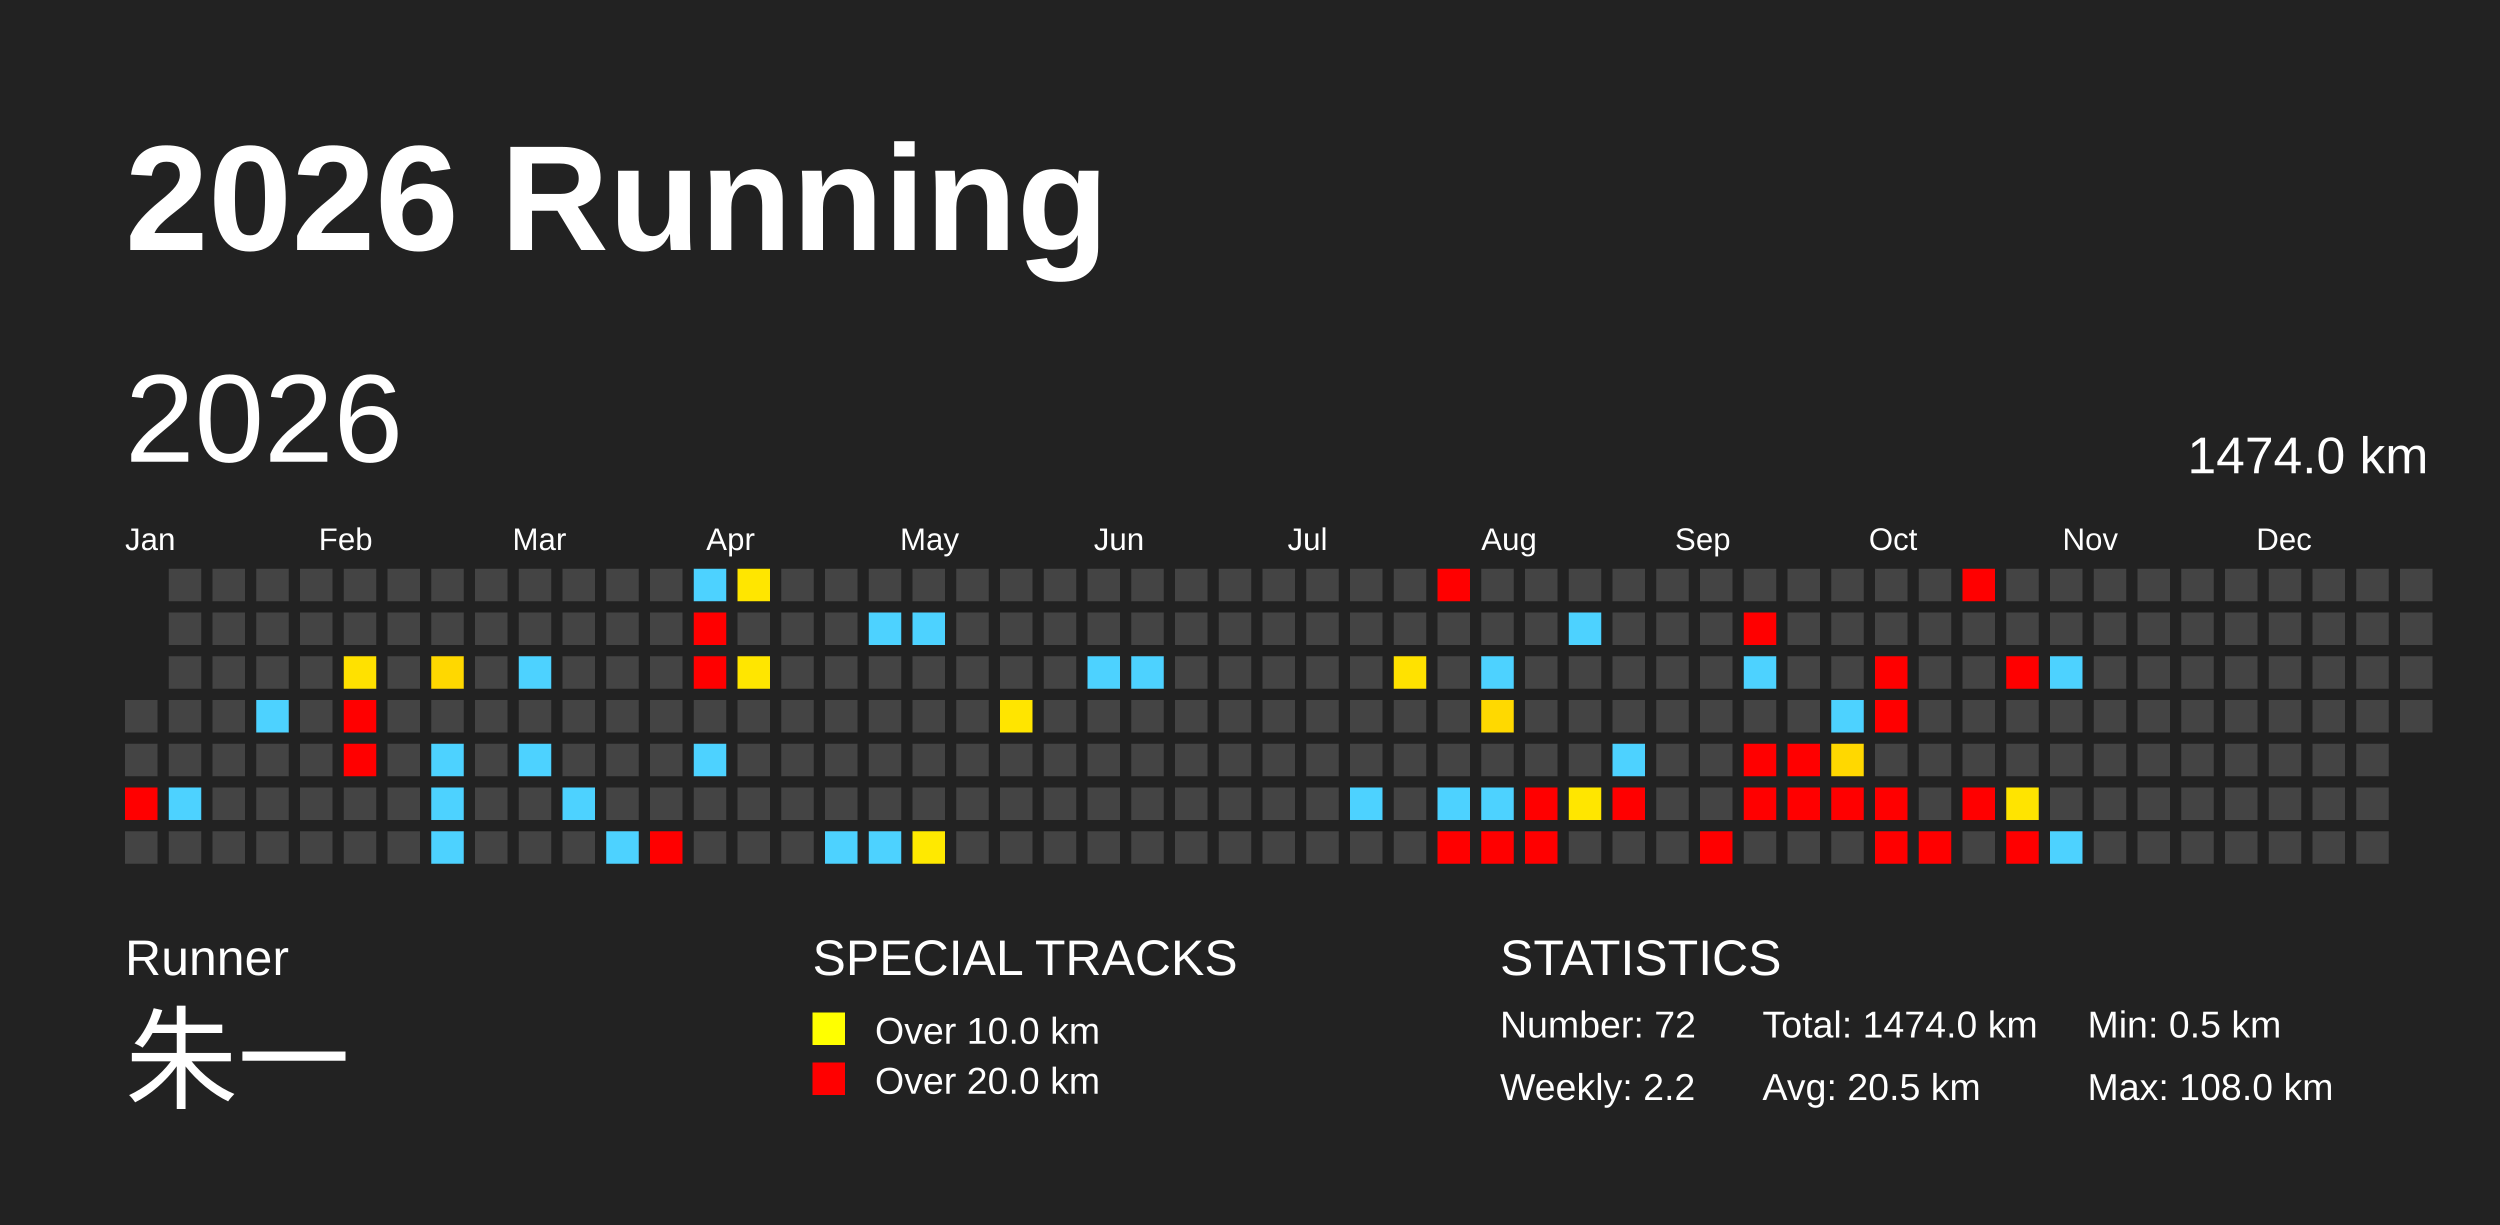
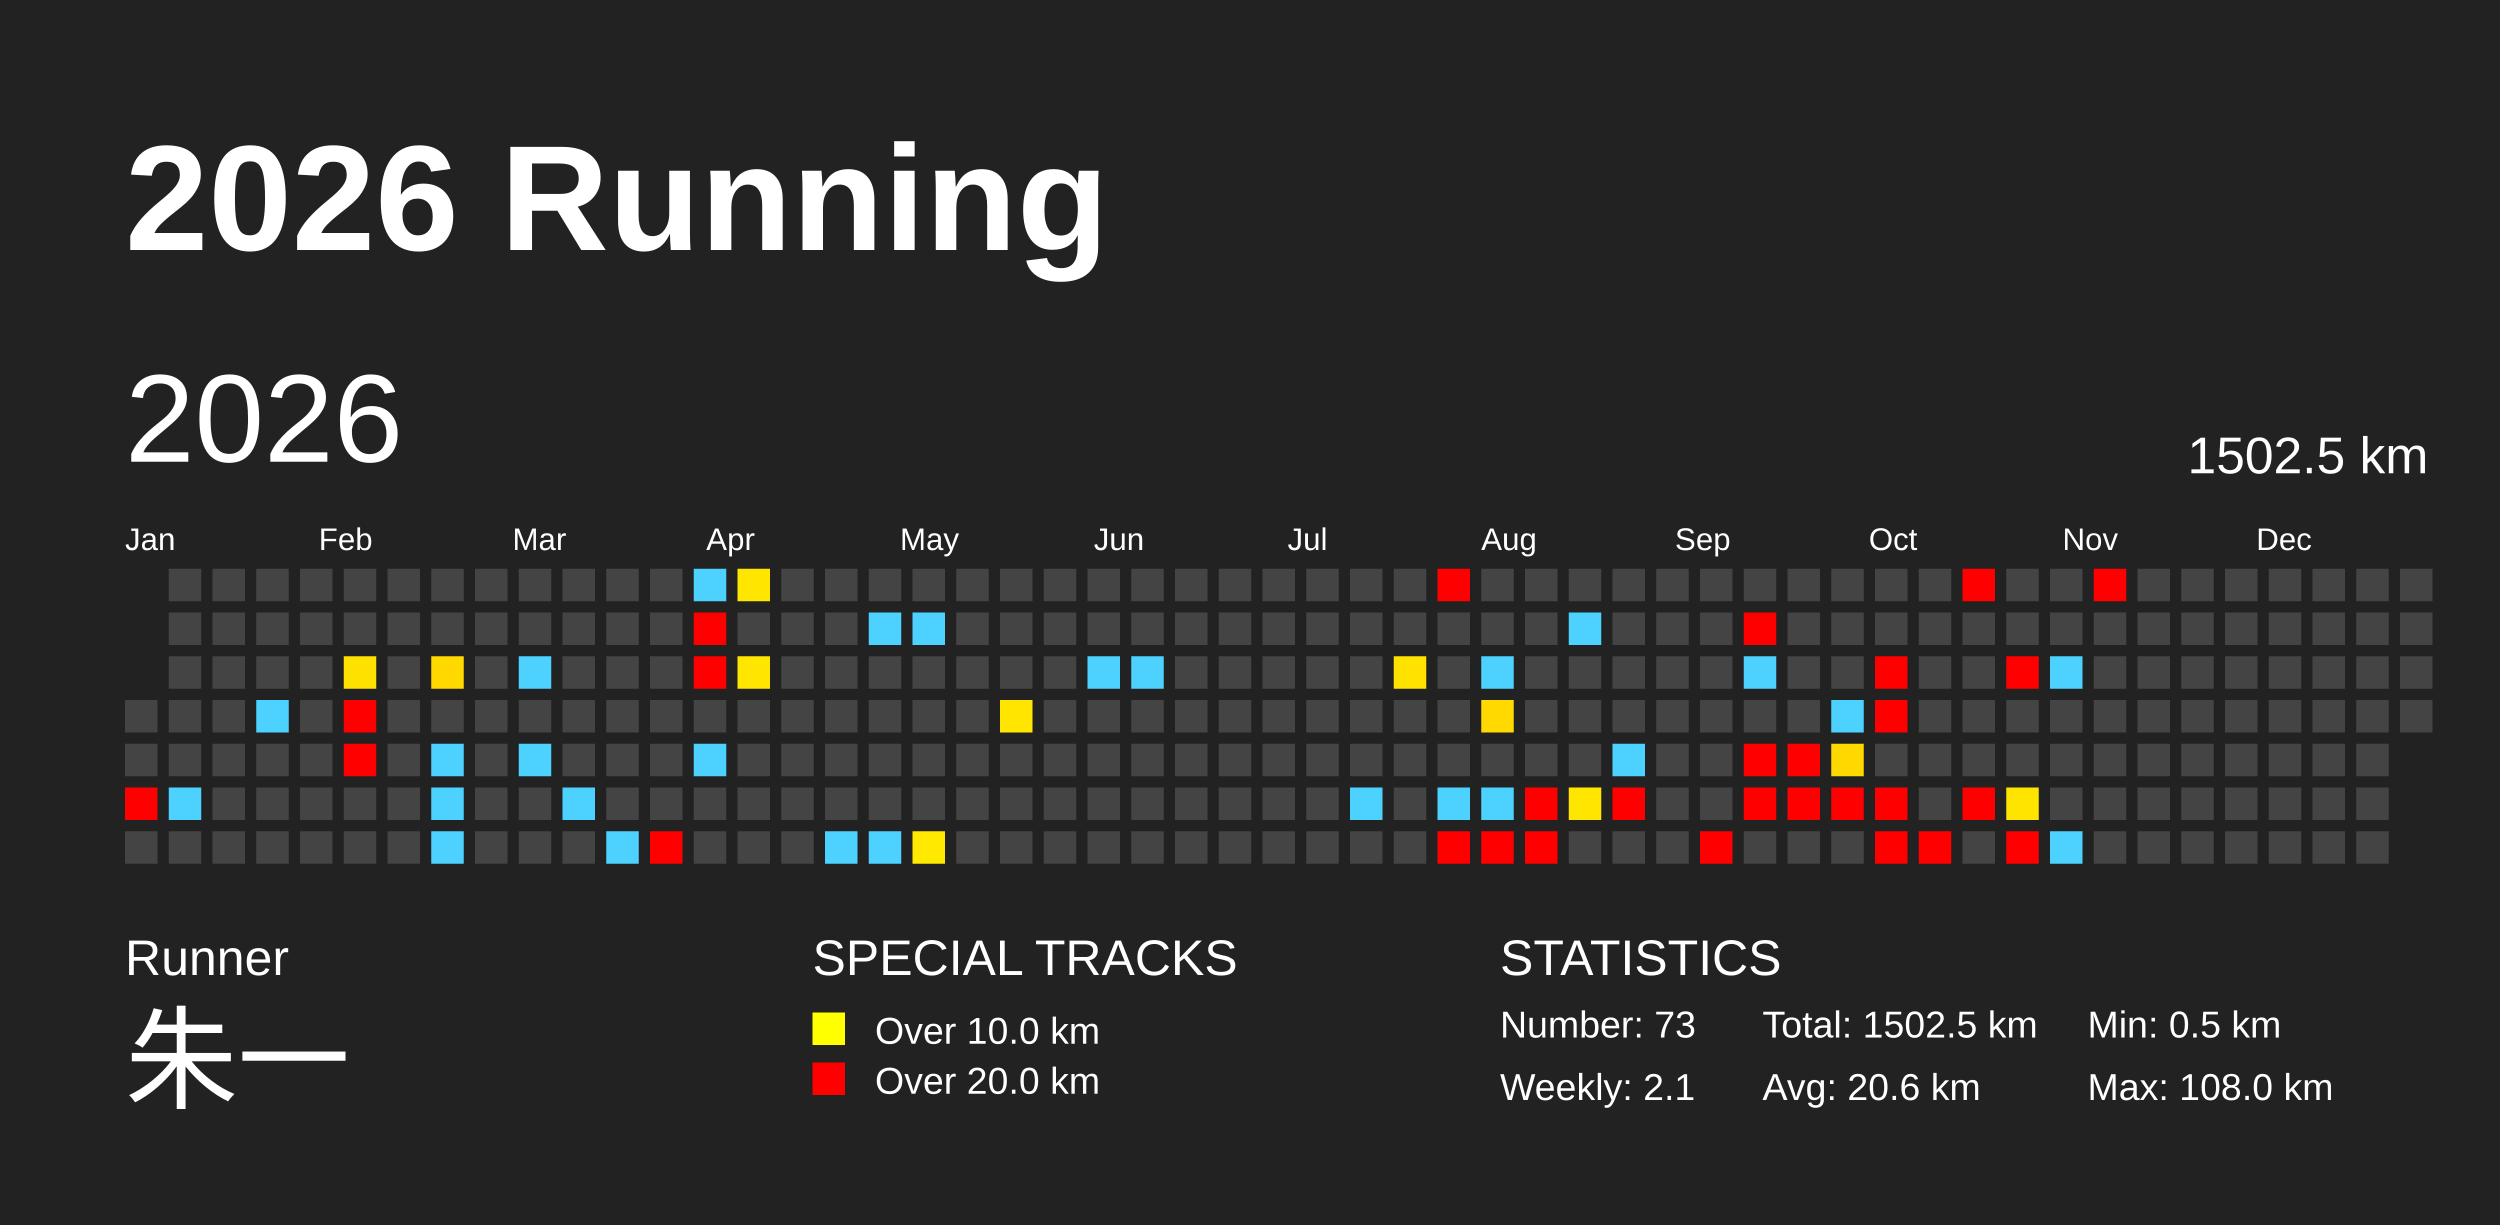
<svg xmlns="http://www.w3.org/2000/svg" baseProfile="full" height="98mm" version="1.1" viewBox="0,0,200,98" width="200mm">
  <defs />
  <rect fill="#222222" height="98" width="200" x="0" y="0" />
  <text fill="#FFFFFF" style="font-size:12px; font-family:Arial; font-weight:bold;" x="10" y="20">2026 Running</text>
  <text fill="#FFFFFF" style="font-size:4px; font-family:Arial" x="10" y="78">Runner</text>
  <text fill="#FFFFFF" style="font-size:9px; font-family:Arial" x="10" y="88">朱一</text>
  <text fill="#FFFFFF" style="font-size:4px; font-family:Arial" x="65" y="78">SPECIAL TRACKS</text>
  <rect fill="yellow" height="2.6" width="2.6" x="65" y="81" />
  <text fill="#FFFFFF" style="font-size:3px; font-family:Arial" x="70" y="83.5">Over 10.0 km</text>
  <rect fill="red" height="2.6" width="2.6" x="65" y="85" />
  <text fill="#FFFFFF" style="font-size:3px; font-family:Arial" x="70" y="87.5">Over 20.0 km</text>
  <text fill="#FFFFFF" style="font-size:4px; font-family:Arial" x="120" y="78">STATISTICS</text>
-   <text fill="#FFFFFF" style="font-size:3px; font-family:Arial" x="120" y="83">Number: 72</text>
-   <text fill="#FFFFFF" style="font-size:3px; font-family:Arial" x="120" y="88">Weekly: 2.2</text>
-   <text fill="#FFFFFF" style="font-size:3px; font-family:Arial" x="141" y="83">Total: 1474.0 km</text>
-   <text fill="#FFFFFF" style="font-size:3px; font-family:Arial" x="141" y="88">Avg: 20.5 km</text>
+   <text fill="#FFFFFF" style="font-size:3px; font-family:Arial" x="120" y="83">Number: 73</text>
+   <text fill="#FFFFFF" style="font-size:3px; font-family:Arial" x="120" y="88">Weekly: 2.1</text>
+   <text fill="#FFFFFF" style="font-size:3px; font-family:Arial" x="141" y="83">Total: 1502.5 km</text>
+   <text fill="#FFFFFF" style="font-size:3px; font-family:Arial" x="141" y="88">Avg: 20.6 km</text>
  <text fill="#FFFFFF" style="font-size:3px; font-family:Arial" x="167" y="83">Min: 0.5 km</text>
  <text fill="#FFFFFF" style="font-size:3px; font-family:Arial" x="167" y="88">Max: 108.0 km</text>
  <text dominant-baseline="hanging" fill="#FFFFFF" style="font-size:10.0px; font-family:Arial;" x="10" y="30">2026</text>
-   <text dominant-baseline="hanging" fill="#FFFFFF" style="font-size:4.125px; font-family:Arial;" x="175" y="35">1474.0 km</text>
+   <text dominant-baseline="hanging" fill="#FFFFFF" style="font-size:4.125px; font-family:Arial;" x="175" y="35">1502.5 km</text>
  <text fill="#FFFFFF" style="font-size:2.5px; font-family:Arial" x="10.0" y="44">Jan</text>
  <text fill="#FFFFFF" style="font-size:2.5px; font-family:Arial" x="25.5" y="44">Feb</text>
  <text fill="#FFFFFF" style="font-size:2.5px; font-family:Arial" x="41.0" y="44">Mar</text>
  <text fill="#FFFFFF" style="font-size:2.5px; font-family:Arial" x="56.5" y="44">Apr</text>
  <text fill="#FFFFFF" style="font-size:2.5px; font-family:Arial" x="72.0" y="44">May</text>
  <text fill="#FFFFFF" style="font-size:2.5px; font-family:Arial" x="87.5" y="44">Jun</text>
  <text fill="#FFFFFF" style="font-size:2.5px; font-family:Arial" x="103.0" y="44">Jul</text>
  <text fill="#FFFFFF" style="font-size:2.5px; font-family:Arial" x="118.5" y="44">Aug</text>
  <text fill="#FFFFFF" style="font-size:2.5px; font-family:Arial" x="134.0" y="44">Sep</text>
  <text fill="#FFFFFF" style="font-size:2.5px; font-family:Arial" x="149.5" y="44">Oct</text>
  <text fill="#FFFFFF" style="font-size:2.5px; font-family:Arial" x="165.0" y="44">Nov</text>
  <text fill="#FFFFFF" style="font-size:2.5px; font-family:Arial" x="180.5" y="44">Dec</text>
  <rect fill="#444444" height="2.6" width="2.6" x="10.0" y="56.0" />
  <rect fill="#444444" height="2.6" width="2.6" x="10.0" y="59.5" />
  <rect fill="red" height="2.6" width="2.6" x="10.0" y="63.0" />
  <rect fill="#444444" height="2.6" width="2.6" x="10.0" y="66.5" />
  <rect fill="#444444" height="2.6" width="2.6" x="13.5" y="45.5" />
  <rect fill="#444444" height="2.6" width="2.6" x="13.5" y="49.0" />
  <rect fill="#444444" height="2.6" width="2.6" x="13.5" y="52.5" />
  <rect fill="#444444" height="2.6" width="2.6" x="13.5" y="56.0" />
  <rect fill="#444444" height="2.6" width="2.6" x="13.5" y="59.5" />
  <rect fill="#4dd2ff" height="2.6" width="2.6" x="13.5" y="63.0" />
  <rect fill="#444444" height="2.6" width="2.6" x="13.5" y="66.5" />
  <rect fill="#444444" height="2.6" width="2.6" x="17.0" y="45.5" />
  <rect fill="#444444" height="2.6" width="2.6" x="17.0" y="49.0" />
  <rect fill="#444444" height="2.6" width="2.6" x="17.0" y="52.5" />
  <rect fill="#444444" height="2.6" width="2.6" x="17.0" y="56.0" />
  <rect fill="#444444" height="2.6" width="2.6" x="17.0" y="59.5" />
  <rect fill="#444444" height="2.6" width="2.6" x="17.0" y="63.0" />
  <rect fill="#444444" height="2.6" width="2.6" x="17.0" y="66.5" />
  <rect fill="#444444" height="2.6" width="2.6" x="20.5" y="45.5" />
  <rect fill="#444444" height="2.6" width="2.6" x="20.5" y="49.0" />
  <rect fill="#444444" height="2.6" width="2.6" x="20.5" y="52.5" />
  <rect fill="#4dd2ff" height="2.6" width="2.6" x="20.5" y="56.0" />
  <rect fill="#444444" height="2.6" width="2.6" x="20.5" y="59.5" />
  <rect fill="#444444" height="2.6" width="2.6" x="20.5" y="63.0" />
  <rect fill="#444444" height="2.6" width="2.6" x="20.5" y="66.5" />
  <rect fill="#444444" height="2.6" width="2.6" x="24.0" y="45.5" />
  <rect fill="#444444" height="2.6" width="2.6" x="24.0" y="49.0" />
  <rect fill="#444444" height="2.6" width="2.6" x="24.0" y="52.5" />
  <rect fill="#444444" height="2.6" width="2.6" x="24.0" y="56.0" />
  <rect fill="#444444" height="2.6" width="2.6" x="24.0" y="59.5" />
  <rect fill="#444444" height="2.6" width="2.6" x="24.0" y="63.0" />
  <rect fill="#444444" height="2.6" width="2.6" x="24.0" y="66.5" />
  <rect fill="#444444" height="2.6" width="2.6" x="27.5" y="45.5" />
  <rect fill="#444444" height="2.6" width="2.6" x="27.5" y="49.0" />
  <rect fill="#ffe100" height="2.6" width="2.6" x="27.5" y="52.5" />
  <rect fill="red" height="2.6" width="2.6" x="27.5" y="56.0" />
  <rect fill="red" height="2.6" width="2.6" x="27.5" y="59.5" />
  <rect fill="#444444" height="2.6" width="2.6" x="27.5" y="63.0" />
  <rect fill="#444444" height="2.6" width="2.6" x="27.5" y="66.5" />
  <rect fill="#444444" height="2.6" width="2.6" x="31.0" y="45.5" />
  <rect fill="#444444" height="2.6" width="2.6" x="31.0" y="49.0" />
  <rect fill="#444444" height="2.6" width="2.6" x="31.0" y="52.5" />
  <rect fill="#444444" height="2.6" width="2.6" x="31.0" y="56.0" />
  <rect fill="#444444" height="2.6" width="2.6" x="31.0" y="59.5" />
  <rect fill="#444444" height="2.6" width="2.6" x="31.0" y="63.0" />
  <rect fill="#444444" height="2.6" width="2.6" x="31.0" y="66.5" />
  <rect fill="#444444" height="2.6" width="2.6" x="34.5" y="45.5" />
  <rect fill="#444444" height="2.6" width="2.6" x="34.5" y="49.0" />
  <rect fill="#ffd800" height="2.6" width="2.6" x="34.5" y="52.5" />
  <rect fill="#444444" height="2.6" width="2.6" x="34.5" y="56.0" />
  <rect fill="#4dd2ff" height="2.6" width="2.6" x="34.5" y="59.5" />
  <rect fill="#4dd2ff" height="2.6" width="2.6" x="34.5" y="63.0" />
  <rect fill="#4dd2ff" height="2.6" width="2.6" x="34.5" y="66.5" />
  <rect fill="#444444" height="2.6" width="2.6" x="38.0" y="45.5" />
  <rect fill="#444444" height="2.6" width="2.6" x="38.0" y="49.0" />
  <rect fill="#444444" height="2.6" width="2.6" x="38.0" y="52.5" />
  <rect fill="#444444" height="2.6" width="2.6" x="38.0" y="56.0" />
  <rect fill="#444444" height="2.6" width="2.6" x="38.0" y="59.5" />
  <rect fill="#444444" height="2.6" width="2.6" x="38.0" y="63.0" />
  <rect fill="#444444" height="2.6" width="2.6" x="38.0" y="66.5" />
  <rect fill="#444444" height="2.6" width="2.6" x="41.5" y="45.5" />
  <rect fill="#444444" height="2.6" width="2.6" x="41.5" y="49.0" />
  <rect fill="#4dd2ff" height="2.6" width="2.6" x="41.5" y="52.5" />
  <rect fill="#444444" height="2.6" width="2.6" x="41.5" y="56.0" />
  <rect fill="#4dd2ff" height="2.6" width="2.6" x="41.5" y="59.5" />
  <rect fill="#444444" height="2.6" width="2.6" x="41.5" y="63.0" />
  <rect fill="#444444" height="2.6" width="2.6" x="41.5" y="66.5" />
  <rect fill="#444444" height="2.6" width="2.6" x="45.0" y="45.5" />
  <rect fill="#444444" height="2.6" width="2.6" x="45.0" y="49.0" />
  <rect fill="#444444" height="2.6" width="2.6" x="45.0" y="52.5" />
  <rect fill="#444444" height="2.6" width="2.6" x="45.0" y="56.0" />
  <rect fill="#444444" height="2.6" width="2.6" x="45.0" y="59.5" />
  <rect fill="#4dd2ff" height="2.6" width="2.6" x="45.0" y="63.0" />
  <rect fill="#444444" height="2.6" width="2.6" x="45.0" y="66.5" />
  <rect fill="#444444" height="2.6" width="2.6" x="48.5" y="45.5" />
  <rect fill="#444444" height="2.6" width="2.6" x="48.5" y="49.0" />
  <rect fill="#444444" height="2.6" width="2.6" x="48.5" y="52.5" />
  <rect fill="#444444" height="2.6" width="2.6" x="48.5" y="56.0" />
  <rect fill="#444444" height="2.6" width="2.6" x="48.5" y="59.5" />
  <rect fill="#444444" height="2.6" width="2.6" x="48.5" y="63.0" />
  <rect fill="#4dd2ff" height="2.6" width="2.6" x="48.5" y="66.5" />
  <rect fill="#444444" height="2.6" width="2.6" x="52.0" y="45.5" />
  <rect fill="#444444" height="2.6" width="2.6" x="52.0" y="49.0" />
  <rect fill="#444444" height="2.6" width="2.6" x="52.0" y="52.5" />
  <rect fill="#444444" height="2.6" width="2.6" x="52.0" y="56.0" />
  <rect fill="#444444" height="2.6" width="2.6" x="52.0" y="59.5" />
  <rect fill="#444444" height="2.6" width="2.6" x="52.0" y="63.0" />
  <rect fill="red" height="2.6" width="2.6" x="52.0" y="66.5" />
  <rect fill="#4dd2ff" height="2.6" width="2.6" x="55.5" y="45.5" />
  <rect fill="red" height="2.6" width="2.6" x="55.5" y="49.0" />
  <rect fill="red" height="2.6" width="2.6" x="55.5" y="52.5" />
  <rect fill="#444444" height="2.6" width="2.6" x="55.5" y="56.0" />
  <rect fill="#4dd2ff" height="2.6" width="2.6" x="55.5" y="59.5" />
  <rect fill="#444444" height="2.6" width="2.6" x="55.5" y="63.0" />
  <rect fill="#444444" height="2.6" width="2.6" x="55.5" y="66.5" />
  <rect fill="#ffe600" height="2.6" width="2.6" x="59.0" y="45.5" />
  <rect fill="#444444" height="2.6" width="2.6" x="59.0" y="49.0" />
  <rect fill="#ffe600" height="2.6" width="2.6" x="59.0" y="52.5" />
  <rect fill="#444444" height="2.6" width="2.6" x="59.0" y="56.0" />
  <rect fill="#444444" height="2.6" width="2.6" x="59.0" y="59.5" />
  <rect fill="#444444" height="2.6" width="2.6" x="59.0" y="63.0" />
  <rect fill="#444444" height="2.6" width="2.6" x="59.0" y="66.5" />
  <rect fill="#444444" height="2.6" width="2.6" x="62.5" y="45.5" />
  <rect fill="#444444" height="2.6" width="2.6" x="62.5" y="49.0" />
  <rect fill="#444444" height="2.6" width="2.6" x="62.5" y="52.5" />
  <rect fill="#444444" height="2.6" width="2.6" x="62.5" y="56.0" />
  <rect fill="#444444" height="2.6" width="2.6" x="62.5" y="59.5" />
  <rect fill="#444444" height="2.6" width="2.6" x="62.5" y="63.0" />
  <rect fill="#444444" height="2.6" width="2.6" x="62.5" y="66.5" />
  <rect fill="#444444" height="2.6" width="2.6" x="66.0" y="45.5" />
  <rect fill="#444444" height="2.6" width="2.6" x="66.0" y="49.0" />
  <rect fill="#444444" height="2.6" width="2.6" x="66.0" y="52.5" />
  <rect fill="#444444" height="2.6" width="2.6" x="66.0" y="56.0" />
  <rect fill="#444444" height="2.6" width="2.6" x="66.0" y="59.5" />
  <rect fill="#444444" height="2.6" width="2.6" x="66.0" y="63.0" />
  <rect fill="#4dd2ff" height="2.6" width="2.6" x="66.0" y="66.5" />
  <rect fill="#444444" height="2.6" width="2.6" x="69.5" y="45.5" />
  <rect fill="#4dd2ff" height="2.6" width="2.6" x="69.5" y="49.0" />
  <rect fill="#444444" height="2.6" width="2.6" x="69.5" y="52.5" />
  <rect fill="#444444" height="2.6" width="2.6" x="69.5" y="56.0" />
  <rect fill="#444444" height="2.6" width="2.6" x="69.5" y="59.5" />
  <rect fill="#444444" height="2.6" width="2.6" x="69.5" y="63.0" />
  <rect fill="#4dd2ff" height="2.6" width="2.6" x="69.5" y="66.5" />
  <rect fill="#444444" height="2.6" width="2.6" x="73.0" y="45.5" />
  <rect fill="#4dd2ff" height="2.6" width="2.6" x="73.0" y="49.0" />
  <rect fill="#444444" height="2.6" width="2.6" x="73.0" y="52.5" />
  <rect fill="#444444" height="2.6" width="2.6" x="73.0" y="56.0" />
  <rect fill="#444444" height="2.6" width="2.6" x="73.0" y="59.5" />
  <rect fill="#444444" height="2.6" width="2.6" x="73.0" y="63.0" />
  <rect fill="#ffe900" height="2.6" width="2.6" x="73.0" y="66.5" />
  <rect fill="#444444" height="2.6" width="2.6" x="76.5" y="45.5" />
  <rect fill="#444444" height="2.6" width="2.6" x="76.5" y="49.0" />
  <rect fill="#444444" height="2.6" width="2.6" x="76.5" y="52.5" />
  <rect fill="#444444" height="2.6" width="2.6" x="76.5" y="56.0" />
  <rect fill="#444444" height="2.6" width="2.6" x="76.5" y="59.5" />
  <rect fill="#444444" height="2.6" width="2.6" x="76.5" y="63.0" />
  <rect fill="#444444" height="2.6" width="2.6" x="76.5" y="66.5" />
  <rect fill="#444444" height="2.6" width="2.6" x="80.0" y="45.5" />
  <rect fill="#444444" height="2.6" width="2.6" x="80.0" y="49.0" />
  <rect fill="#444444" height="2.6" width="2.6" x="80.0" y="52.5" />
  <rect fill="#ffe500" height="2.6" width="2.6" x="80.0" y="56.0" />
  <rect fill="#444444" height="2.6" width="2.6" x="80.0" y="59.5" />
  <rect fill="#444444" height="2.6" width="2.6" x="80.0" y="63.0" />
  <rect fill="#444444" height="2.6" width="2.6" x="80.0" y="66.5" />
  <rect fill="#444444" height="2.6" width="2.6" x="83.5" y="45.5" />
  <rect fill="#444444" height="2.6" width="2.6" x="83.5" y="49.0" />
  <rect fill="#444444" height="2.6" width="2.6" x="83.5" y="52.5" />
  <rect fill="#444444" height="2.6" width="2.6" x="83.5" y="56.0" />
  <rect fill="#444444" height="2.6" width="2.6" x="83.5" y="59.5" />
  <rect fill="#444444" height="2.6" width="2.6" x="83.5" y="63.0" />
  <rect fill="#444444" height="2.6" width="2.6" x="83.5" y="66.5" />
  <rect fill="#444444" height="2.6" width="2.6" x="87.0" y="45.5" />
  <rect fill="#444444" height="2.6" width="2.6" x="87.0" y="49.0" />
  <rect fill="#4dd2ff" height="2.6" width="2.6" x="87.0" y="52.5" />
  <rect fill="#444444" height="2.6" width="2.6" x="87.0" y="56.0" />
  <rect fill="#444444" height="2.6" width="2.6" x="87.0" y="59.5" />
  <rect fill="#444444" height="2.6" width="2.6" x="87.0" y="63.0" />
  <rect fill="#444444" height="2.6" width="2.6" x="87.0" y="66.5" />
  <rect fill="#444444" height="2.6" width="2.6" x="90.5" y="45.5" />
  <rect fill="#444444" height="2.6" width="2.6" x="90.5" y="49.0" />
  <rect fill="#4dd2ff" height="2.6" width="2.6" x="90.5" y="52.5" />
  <rect fill="#444444" height="2.6" width="2.6" x="90.5" y="56.0" />
  <rect fill="#444444" height="2.6" width="2.6" x="90.5" y="59.5" />
  <rect fill="#444444" height="2.6" width="2.6" x="90.5" y="63.0" />
  <rect fill="#444444" height="2.6" width="2.6" x="90.5" y="66.5" />
  <rect fill="#444444" height="2.6" width="2.6" x="94.0" y="45.5" />
  <rect fill="#444444" height="2.6" width="2.6" x="94.0" y="49.0" />
  <rect fill="#444444" height="2.6" width="2.6" x="94.0" y="52.5" />
  <rect fill="#444444" height="2.6" width="2.6" x="94.0" y="56.0" />
  <rect fill="#444444" height="2.6" width="2.6" x="94.0" y="59.5" />
  <rect fill="#444444" height="2.6" width="2.6" x="94.0" y="63.0" />
  <rect fill="#444444" height="2.6" width="2.6" x="94.0" y="66.5" />
  <rect fill="#444444" height="2.6" width="2.6" x="97.5" y="45.5" />
  <rect fill="#444444" height="2.6" width="2.6" x="97.5" y="49.0" />
  <rect fill="#444444" height="2.6" width="2.6" x="97.5" y="52.5" />
  <rect fill="#444444" height="2.6" width="2.6" x="97.5" y="56.0" />
  <rect fill="#444444" height="2.6" width="2.6" x="97.5" y="59.5" />
  <rect fill="#444444" height="2.6" width="2.6" x="97.5" y="63.0" />
  <rect fill="#444444" height="2.6" width="2.6" x="97.5" y="66.5" />
  <rect fill="#444444" height="2.6" width="2.6" x="101.0" y="45.5" />
  <rect fill="#444444" height="2.6" width="2.6" x="101.0" y="49.0" />
  <rect fill="#444444" height="2.6" width="2.6" x="101.0" y="52.5" />
  <rect fill="#444444" height="2.6" width="2.6" x="101.0" y="56.0" />
  <rect fill="#444444" height="2.6" width="2.6" x="101.0" y="59.5" />
  <rect fill="#444444" height="2.6" width="2.6" x="101.0" y="63.0" />
  <rect fill="#444444" height="2.6" width="2.6" x="101.0" y="66.5" />
  <rect fill="#444444" height="2.6" width="2.6" x="104.5" y="45.5" />
  <rect fill="#444444" height="2.6" width="2.6" x="104.5" y="49.0" />
  <rect fill="#444444" height="2.6" width="2.6" x="104.5" y="52.5" />
  <rect fill="#444444" height="2.6" width="2.6" x="104.5" y="56.0" />
  <rect fill="#444444" height="2.6" width="2.6" x="104.5" y="59.5" />
  <rect fill="#444444" height="2.6" width="2.6" x="104.5" y="63.0" />
  <rect fill="#444444" height="2.6" width="2.6" x="104.5" y="66.5" />
  <rect fill="#444444" height="2.6" width="2.6" x="108.0" y="45.5" />
  <rect fill="#444444" height="2.6" width="2.6" x="108.0" y="49.0" />
  <rect fill="#444444" height="2.6" width="2.6" x="108.0" y="52.5" />
  <rect fill="#444444" height="2.6" width="2.6" x="108.0" y="56.0" />
  <rect fill="#444444" height="2.6" width="2.6" x="108.0" y="59.5" />
  <rect fill="#4dd2ff" height="2.6" width="2.6" x="108.0" y="63.0" />
  <rect fill="#444444" height="2.6" width="2.6" x="108.0" y="66.5" />
  <rect fill="#444444" height="2.6" width="2.6" x="111.5" y="45.5" />
  <rect fill="#444444" height="2.6" width="2.6" x="111.5" y="49.0" />
  <rect fill="#ffe200" height="2.6" width="2.6" x="111.5" y="52.5" />
  <rect fill="#444444" height="2.6" width="2.6" x="111.5" y="56.0" />
  <rect fill="#444444" height="2.6" width="2.6" x="111.5" y="59.5" />
  <rect fill="#444444" height="2.6" width="2.6" x="111.5" y="63.0" />
  <rect fill="#444444" height="2.6" width="2.6" x="111.5" y="66.5" />
  <rect fill="red" height="2.6" width="2.6" x="115.0" y="45.5" />
  <rect fill="#444444" height="2.6" width="2.6" x="115.0" y="49.0" />
  <rect fill="#444444" height="2.6" width="2.6" x="115.0" y="52.5" />
  <rect fill="#444444" height="2.6" width="2.6" x="115.0" y="56.0" />
  <rect fill="#444444" height="2.6" width="2.6" x="115.0" y="59.5" />
  <rect fill="#4dd2ff" height="2.6" width="2.6" x="115.0" y="63.0" />
  <rect fill="red" height="2.6" width="2.6" x="115.0" y="66.5" />
  <rect fill="#444444" height="2.6" width="2.6" x="118.5" y="45.5" />
  <rect fill="#444444" height="2.6" width="2.6" x="118.5" y="49.0" />
  <rect fill="#4dd2ff" height="2.6" width="2.6" x="118.5" y="52.5" />
  <rect fill="#ffd900" height="2.6" width="2.6" x="118.5" y="56.0" />
  <rect fill="#444444" height="2.6" width="2.6" x="118.5" y="59.5" />
  <rect fill="#4dd2ff" height="2.6" width="2.6" x="118.5" y="63.0" />
  <rect fill="red" height="2.6" width="2.6" x="118.5" y="66.5" />
  <rect fill="#444444" height="2.6" width="2.6" x="122.0" y="45.5" />
  <rect fill="#444444" height="2.6" width="2.6" x="122.0" y="49.0" />
  <rect fill="#444444" height="2.6" width="2.6" x="122.0" y="52.5" />
  <rect fill="#444444" height="2.6" width="2.6" x="122.0" y="56.0" />
  <rect fill="#444444" height="2.6" width="2.6" x="122.0" y="59.5" />
  <rect fill="red" height="2.6" width="2.6" x="122.0" y="63.0" />
  <rect fill="red" height="2.6" width="2.6" x="122.0" y="66.5" />
  <rect fill="#444444" height="2.6" width="2.6" x="125.5" y="45.5" />
  <rect fill="#4dd2ff" height="2.6" width="2.6" x="125.5" y="49.0" />
  <rect fill="#444444" height="2.6" width="2.6" x="125.5" y="52.5" />
  <rect fill="#444444" height="2.6" width="2.6" x="125.5" y="56.0" />
  <rect fill="#444444" height="2.6" width="2.6" x="125.5" y="59.5" />
  <rect fill="#ffe600" height="2.6" width="2.6" x="125.5" y="63.0" />
  <rect fill="#444444" height="2.6" width="2.6" x="125.5" y="66.5" />
  <rect fill="#444444" height="2.6" width="2.6" x="129.0" y="45.5" />
  <rect fill="#444444" height="2.6" width="2.6" x="129.0" y="49.0" />
  <rect fill="#444444" height="2.6" width="2.6" x="129.0" y="52.5" />
  <rect fill="#444444" height="2.6" width="2.6" x="129.0" y="56.0" />
  <rect fill="#4dd2ff" height="2.6" width="2.6" x="129.0" y="59.5" />
  <rect fill="red" height="2.6" width="2.6" x="129.0" y="63.0" />
  <rect fill="#444444" height="2.6" width="2.6" x="129.0" y="66.5" />
  <rect fill="#444444" height="2.6" width="2.6" x="132.5" y="45.5" />
  <rect fill="#444444" height="2.6" width="2.6" x="132.5" y="49.0" />
  <rect fill="#444444" height="2.6" width="2.6" x="132.5" y="52.5" />
  <rect fill="#444444" height="2.6" width="2.6" x="132.5" y="56.0" />
  <rect fill="#444444" height="2.6" width="2.6" x="132.5" y="59.5" />
  <rect fill="#444444" height="2.6" width="2.6" x="132.5" y="63.0" />
  <rect fill="#444444" height="2.6" width="2.6" x="132.5" y="66.5" />
  <rect fill="#444444" height="2.6" width="2.6" x="136.0" y="45.5" />
  <rect fill="#444444" height="2.6" width="2.6" x="136.0" y="49.0" />
  <rect fill="#444444" height="2.6" width="2.6" x="136.0" y="52.5" />
  <rect fill="#444444" height="2.6" width="2.6" x="136.0" y="56.0" />
  <rect fill="#444444" height="2.6" width="2.6" x="136.0" y="59.5" />
  <rect fill="#444444" height="2.6" width="2.6" x="136.0" y="63.0" />
  <rect fill="red" height="2.6" width="2.6" x="136.0" y="66.5" />
  <rect fill="#444444" height="2.6" width="2.6" x="139.5" y="45.5" />
  <rect fill="red" height="2.6" width="2.6" x="139.5" y="49.0" />
  <rect fill="#4dd2ff" height="2.6" width="2.6" x="139.5" y="52.5" />
  <rect fill="#444444" height="2.6" width="2.6" x="139.5" y="56.0" />
  <rect fill="red" height="2.6" width="2.6" x="139.5" y="59.5" />
  <rect fill="red" height="2.6" width="2.6" x="139.5" y="63.0" />
  <rect fill="#444444" height="2.6" width="2.6" x="139.5" y="66.5" />
  <rect fill="#444444" height="2.6" width="2.6" x="143.0" y="45.5" />
  <rect fill="#444444" height="2.6" width="2.6" x="143.0" y="49.0" />
  <rect fill="#444444" height="2.6" width="2.6" x="143.0" y="52.5" />
  <rect fill="#444444" height="2.6" width="2.6" x="143.0" y="56.0" />
  <rect fill="red" height="2.6" width="2.6" x="143.0" y="59.5" />
  <rect fill="red" height="2.6" width="2.6" x="143.0" y="63.0" />
  <rect fill="#444444" height="2.6" width="2.6" x="143.0" y="66.5" />
  <rect fill="#444444" height="2.6" width="2.6" x="146.5" y="45.5" />
  <rect fill="#444444" height="2.6" width="2.6" x="146.5" y="49.0" />
  <rect fill="#444444" height="2.6" width="2.6" x="146.5" y="52.5" />
  <rect fill="#4dd2ff" height="2.6" width="2.6" x="146.5" y="56.0" />
  <rect fill="#ffd800" height="2.6" width="2.6" x="146.5" y="59.5" />
  <rect fill="red" height="2.6" width="2.6" x="146.5" y="63.0" />
  <rect fill="#444444" height="2.6" width="2.6" x="146.5" y="66.5" />
  <rect fill="#444444" height="2.6" width="2.6" x="150.0" y="45.5" />
  <rect fill="#444444" height="2.6" width="2.6" x="150.0" y="49.0" />
  <rect fill="red" height="2.6" width="2.6" x="150.0" y="52.5" />
  <rect fill="red" height="2.6" width="2.6" x="150.0" y="56.0" />
  <rect fill="#444444" height="2.6" width="2.6" x="150.0" y="59.5" />
  <rect fill="red" height="2.6" width="2.6" x="150.0" y="63.0" />
  <rect fill="red" height="2.6" width="2.6" x="150.0" y="66.5" />
  <rect fill="#444444" height="2.6" width="2.6" x="153.5" y="45.5" />
  <rect fill="#444444" height="2.6" width="2.6" x="153.5" y="49.0" />
  <rect fill="#444444" height="2.6" width="2.6" x="153.5" y="52.5" />
  <rect fill="#444444" height="2.6" width="2.6" x="153.5" y="56.0" />
  <rect fill="#444444" height="2.6" width="2.6" x="153.5" y="59.5" />
  <rect fill="#444444" height="2.6" width="2.6" x="153.5" y="63.0" />
  <rect fill="red" height="2.6" width="2.6" x="153.5" y="66.5" />
  <rect fill="red" height="2.6" width="2.6" x="157.0" y="45.5" />
  <rect fill="#444444" height="2.6" width="2.6" x="157.0" y="49.0" />
  <rect fill="#444444" height="2.6" width="2.6" x="157.0" y="52.5" />
  <rect fill="#444444" height="2.6" width="2.6" x="157.0" y="56.0" />
  <rect fill="#444444" height="2.6" width="2.6" x="157.0" y="59.5" />
  <rect fill="red" height="2.6" width="2.6" x="157.0" y="63.0" />
  <rect fill="#444444" height="2.6" width="2.6" x="157.0" y="66.5" />
  <rect fill="#444444" height="2.6" width="2.6" x="160.5" y="45.5" />
  <rect fill="#444444" height="2.6" width="2.6" x="160.5" y="49.0" />
  <rect fill="red" height="2.6" width="2.6" x="160.5" y="52.5" />
  <rect fill="#444444" height="2.6" width="2.6" x="160.5" y="56.0" />
  <rect fill="#444444" height="2.6" width="2.6" x="160.5" y="59.5" />
  <rect fill="#ffe400" height="2.6" width="2.6" x="160.5" y="63.0" />
  <rect fill="red" height="2.6" width="2.6" x="160.5" y="66.5" />
  <rect fill="#444444" height="2.6" width="2.6" x="164.0" y="45.5" />
  <rect fill="#444444" height="2.6" width="2.6" x="164.0" y="49.0" />
  <rect fill="#4dd2ff" height="2.6" width="2.6" x="164.0" y="52.5" />
  <rect fill="#444444" height="2.6" width="2.6" x="164.0" y="56.0" />
  <rect fill="#444444" height="2.6" width="2.6" x="164.0" y="59.5" />
  <rect fill="#444444" height="2.6" width="2.6" x="164.0" y="63.0" />
  <rect fill="#4dd2ff" height="2.6" width="2.6" x="164.0" y="66.5" />
-   <rect fill="#444444" height="2.6" width="2.6" x="167.5" y="45.5" />
+   <rect fill="red" height="2.6" width="2.6" x="167.5" y="45.5" />
  <rect fill="#444444" height="2.6" width="2.6" x="167.5" y="49.0" />
  <rect fill="#444444" height="2.6" width="2.6" x="167.5" y="52.5" />
  <rect fill="#444444" height="2.6" width="2.6" x="167.5" y="56.0" />
  <rect fill="#444444" height="2.6" width="2.6" x="167.5" y="59.5" />
  <rect fill="#444444" height="2.6" width="2.6" x="167.5" y="63.0" />
  <rect fill="#444444" height="2.6" width="2.6" x="167.5" y="66.5" />
  <rect fill="#444444" height="2.6" width="2.6" x="171.0" y="45.5" />
  <rect fill="#444444" height="2.6" width="2.6" x="171.0" y="49.0" />
  <rect fill="#444444" height="2.6" width="2.6" x="171.0" y="52.5" />
  <rect fill="#444444" height="2.6" width="2.6" x="171.0" y="56.0" />
  <rect fill="#444444" height="2.6" width="2.6" x="171.0" y="59.5" />
  <rect fill="#444444" height="2.6" width="2.6" x="171.0" y="63.0" />
  <rect fill="#444444" height="2.6" width="2.6" x="171.0" y="66.5" />
  <rect fill="#444444" height="2.6" width="2.6" x="174.5" y="45.5" />
  <rect fill="#444444" height="2.6" width="2.6" x="174.5" y="49.0" />
  <rect fill="#444444" height="2.6" width="2.6" x="174.5" y="52.5" />
  <rect fill="#444444" height="2.6" width="2.6" x="174.5" y="56.0" />
  <rect fill="#444444" height="2.6" width="2.6" x="174.5" y="59.5" />
  <rect fill="#444444" height="2.6" width="2.6" x="174.5" y="63.0" />
  <rect fill="#444444" height="2.6" width="2.6" x="174.5" y="66.5" />
  <rect fill="#444444" height="2.6" width="2.6" x="178.0" y="45.5" />
  <rect fill="#444444" height="2.6" width="2.6" x="178.0" y="49.0" />
  <rect fill="#444444" height="2.6" width="2.6" x="178.0" y="52.5" />
  <rect fill="#444444" height="2.6" width="2.6" x="178.0" y="56.0" />
  <rect fill="#444444" height="2.6" width="2.6" x="178.0" y="59.5" />
  <rect fill="#444444" height="2.6" width="2.6" x="178.0" y="63.0" />
  <rect fill="#444444" height="2.6" width="2.6" x="178.0" y="66.5" />
  <rect fill="#444444" height="2.6" width="2.6" x="181.5" y="45.5" />
  <rect fill="#444444" height="2.6" width="2.6" x="181.5" y="49.0" />
  <rect fill="#444444" height="2.6" width="2.6" x="181.5" y="52.5" />
  <rect fill="#444444" height="2.6" width="2.6" x="181.5" y="56.0" />
  <rect fill="#444444" height="2.6" width="2.6" x="181.5" y="59.5" />
  <rect fill="#444444" height="2.6" width="2.6" x="181.5" y="63.0" />
  <rect fill="#444444" height="2.6" width="2.6" x="181.5" y="66.5" />
  <rect fill="#444444" height="2.6" width="2.6" x="185.0" y="45.5" />
  <rect fill="#444444" height="2.6" width="2.6" x="185.0" y="49.0" />
  <rect fill="#444444" height="2.6" width="2.6" x="185.0" y="52.5" />
  <rect fill="#444444" height="2.6" width="2.6" x="185.0" y="56.0" />
  <rect fill="#444444" height="2.6" width="2.6" x="185.0" y="59.5" />
  <rect fill="#444444" height="2.6" width="2.6" x="185.0" y="63.0" />
  <rect fill="#444444" height="2.6" width="2.6" x="185.0" y="66.5" />
  <rect fill="#444444" height="2.6" width="2.6" x="188.5" y="45.5" />
  <rect fill="#444444" height="2.6" width="2.6" x="188.5" y="49.0" />
  <rect fill="#444444" height="2.6" width="2.6" x="188.5" y="52.5" />
  <rect fill="#444444" height="2.6" width="2.6" x="188.5" y="56.0" />
  <rect fill="#444444" height="2.6" width="2.6" x="188.5" y="59.5" />
  <rect fill="#444444" height="2.6" width="2.6" x="188.5" y="63.0" />
  <rect fill="#444444" height="2.6" width="2.6" x="188.5" y="66.5" />
  <rect fill="#444444" height="2.6" width="2.6" x="192.0" y="45.5" />
  <rect fill="#444444" height="2.6" width="2.6" x="192.0" y="49.0" />
  <rect fill="#444444" height="2.6" width="2.6" x="192.0" y="52.5" />
  <rect fill="#444444" height="2.6" width="2.6" x="192.0" y="56.0" />
</svg>
